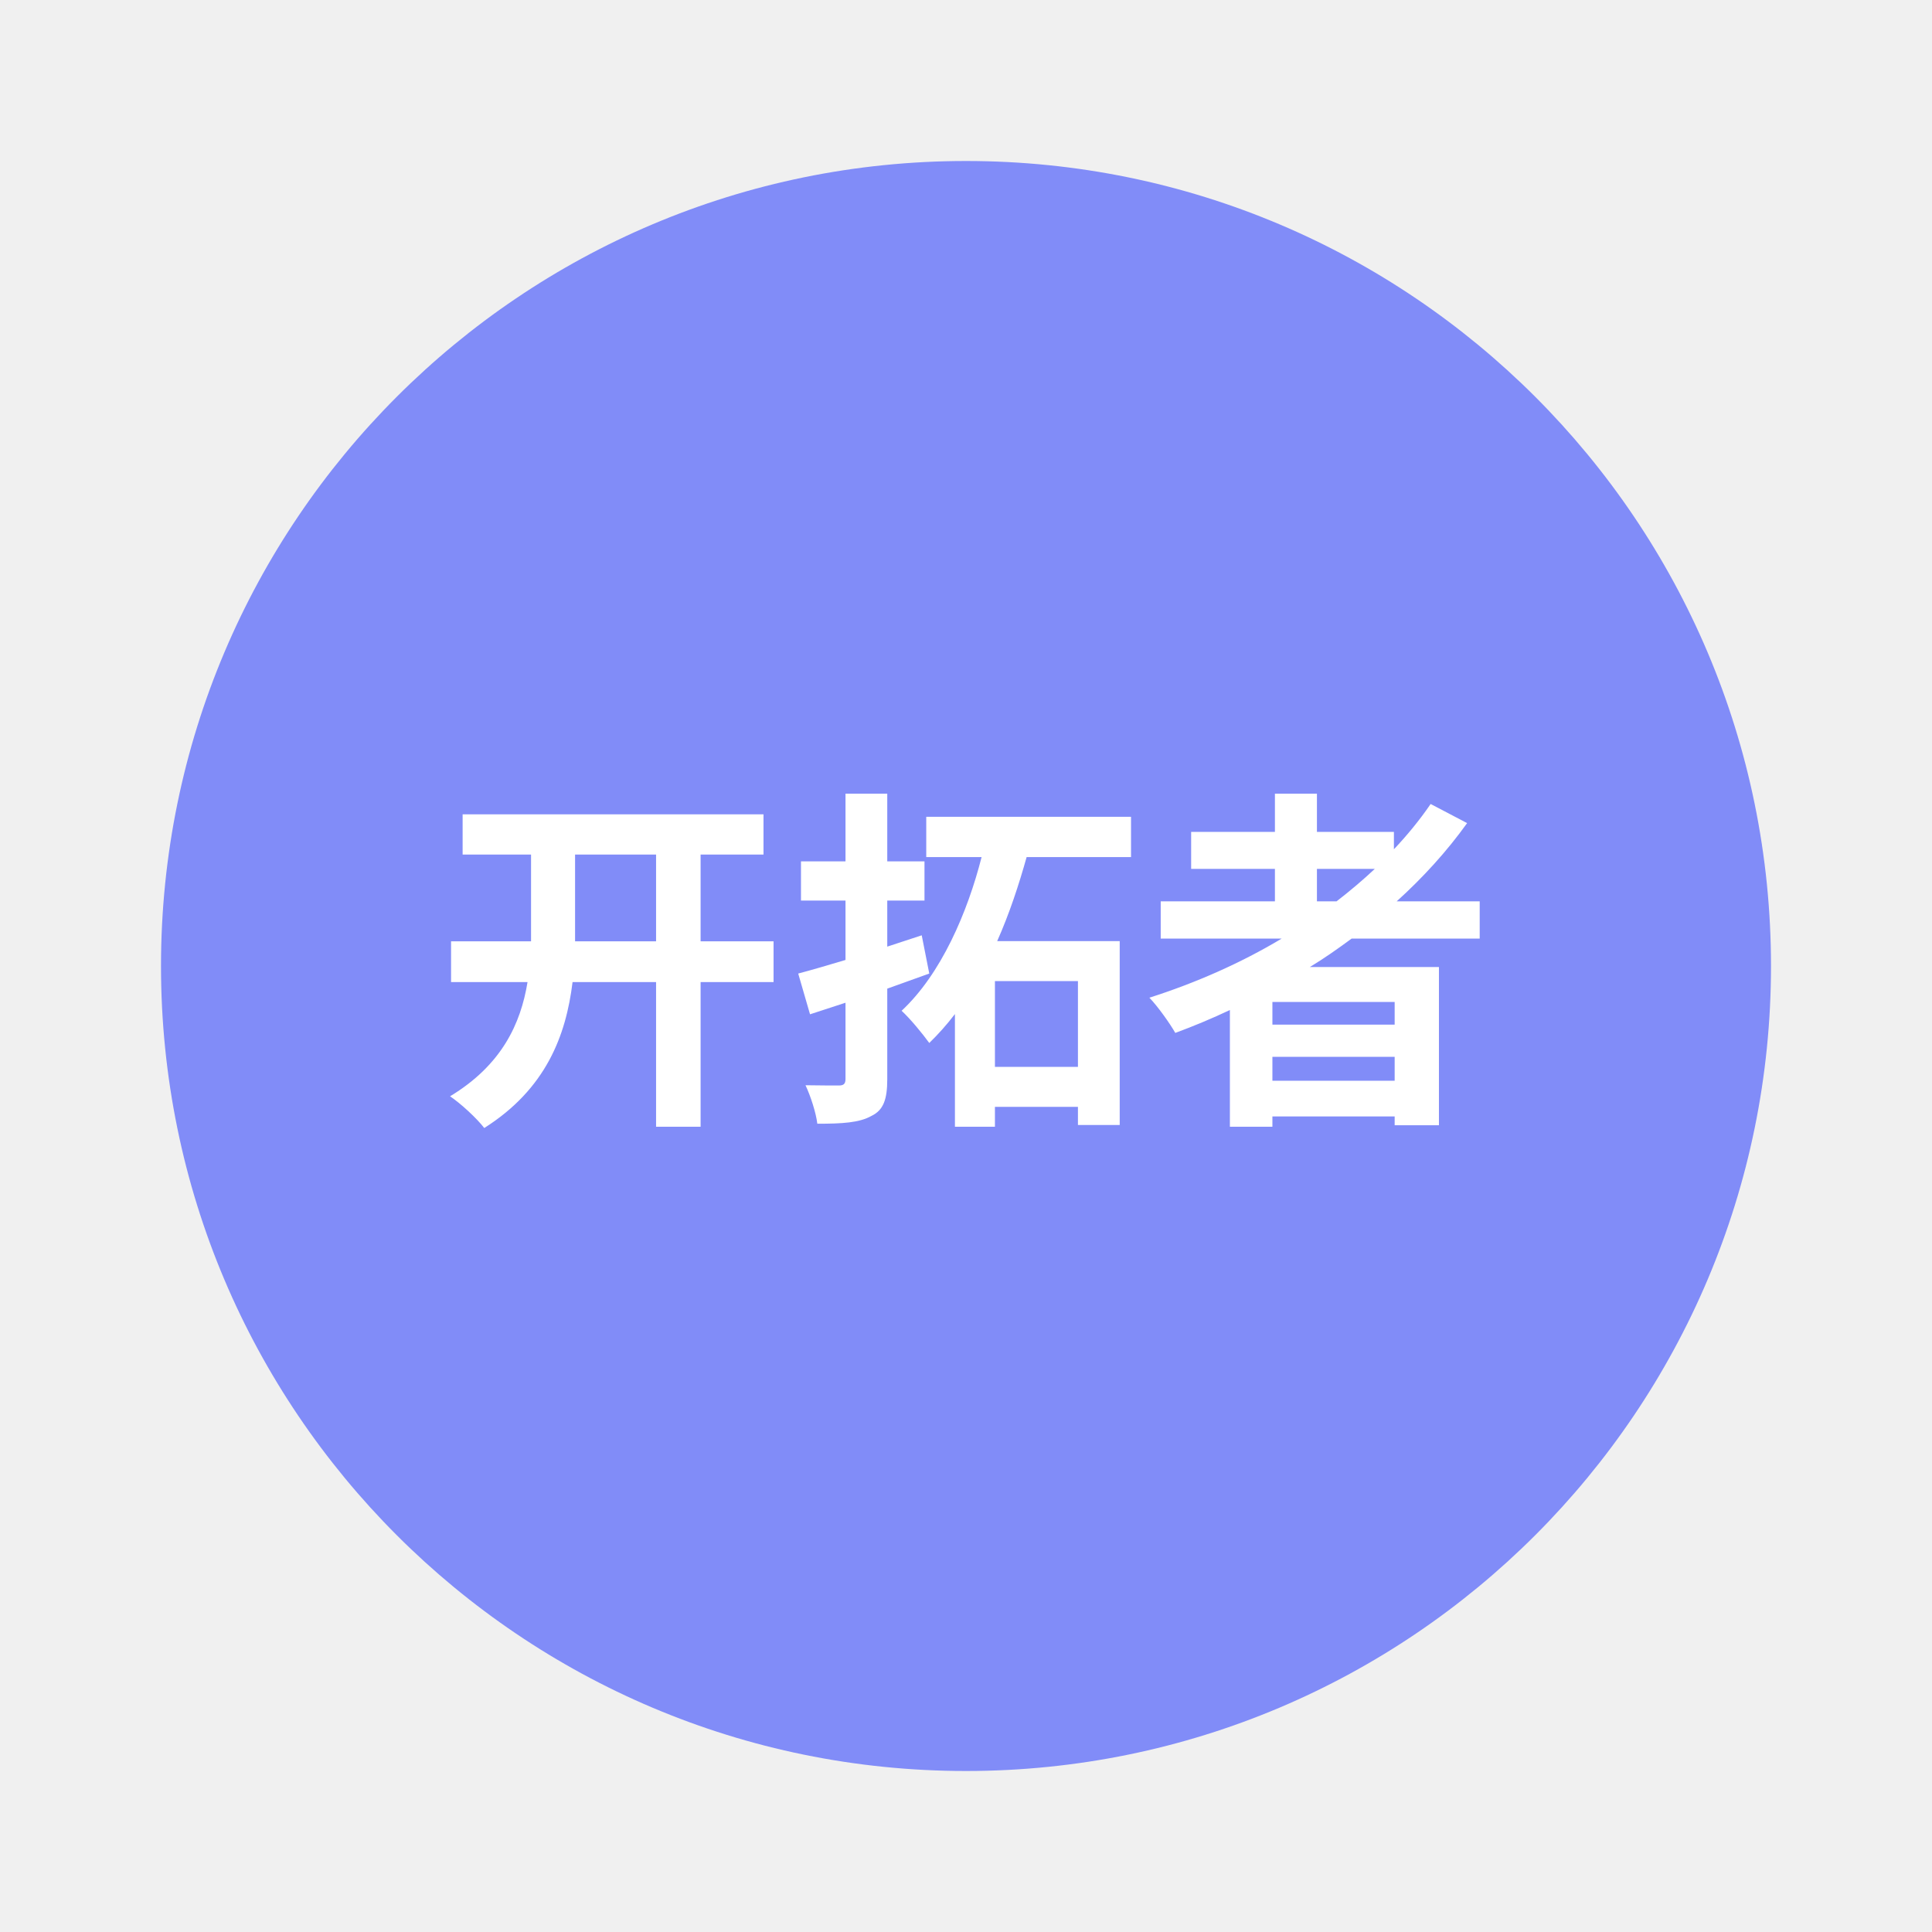
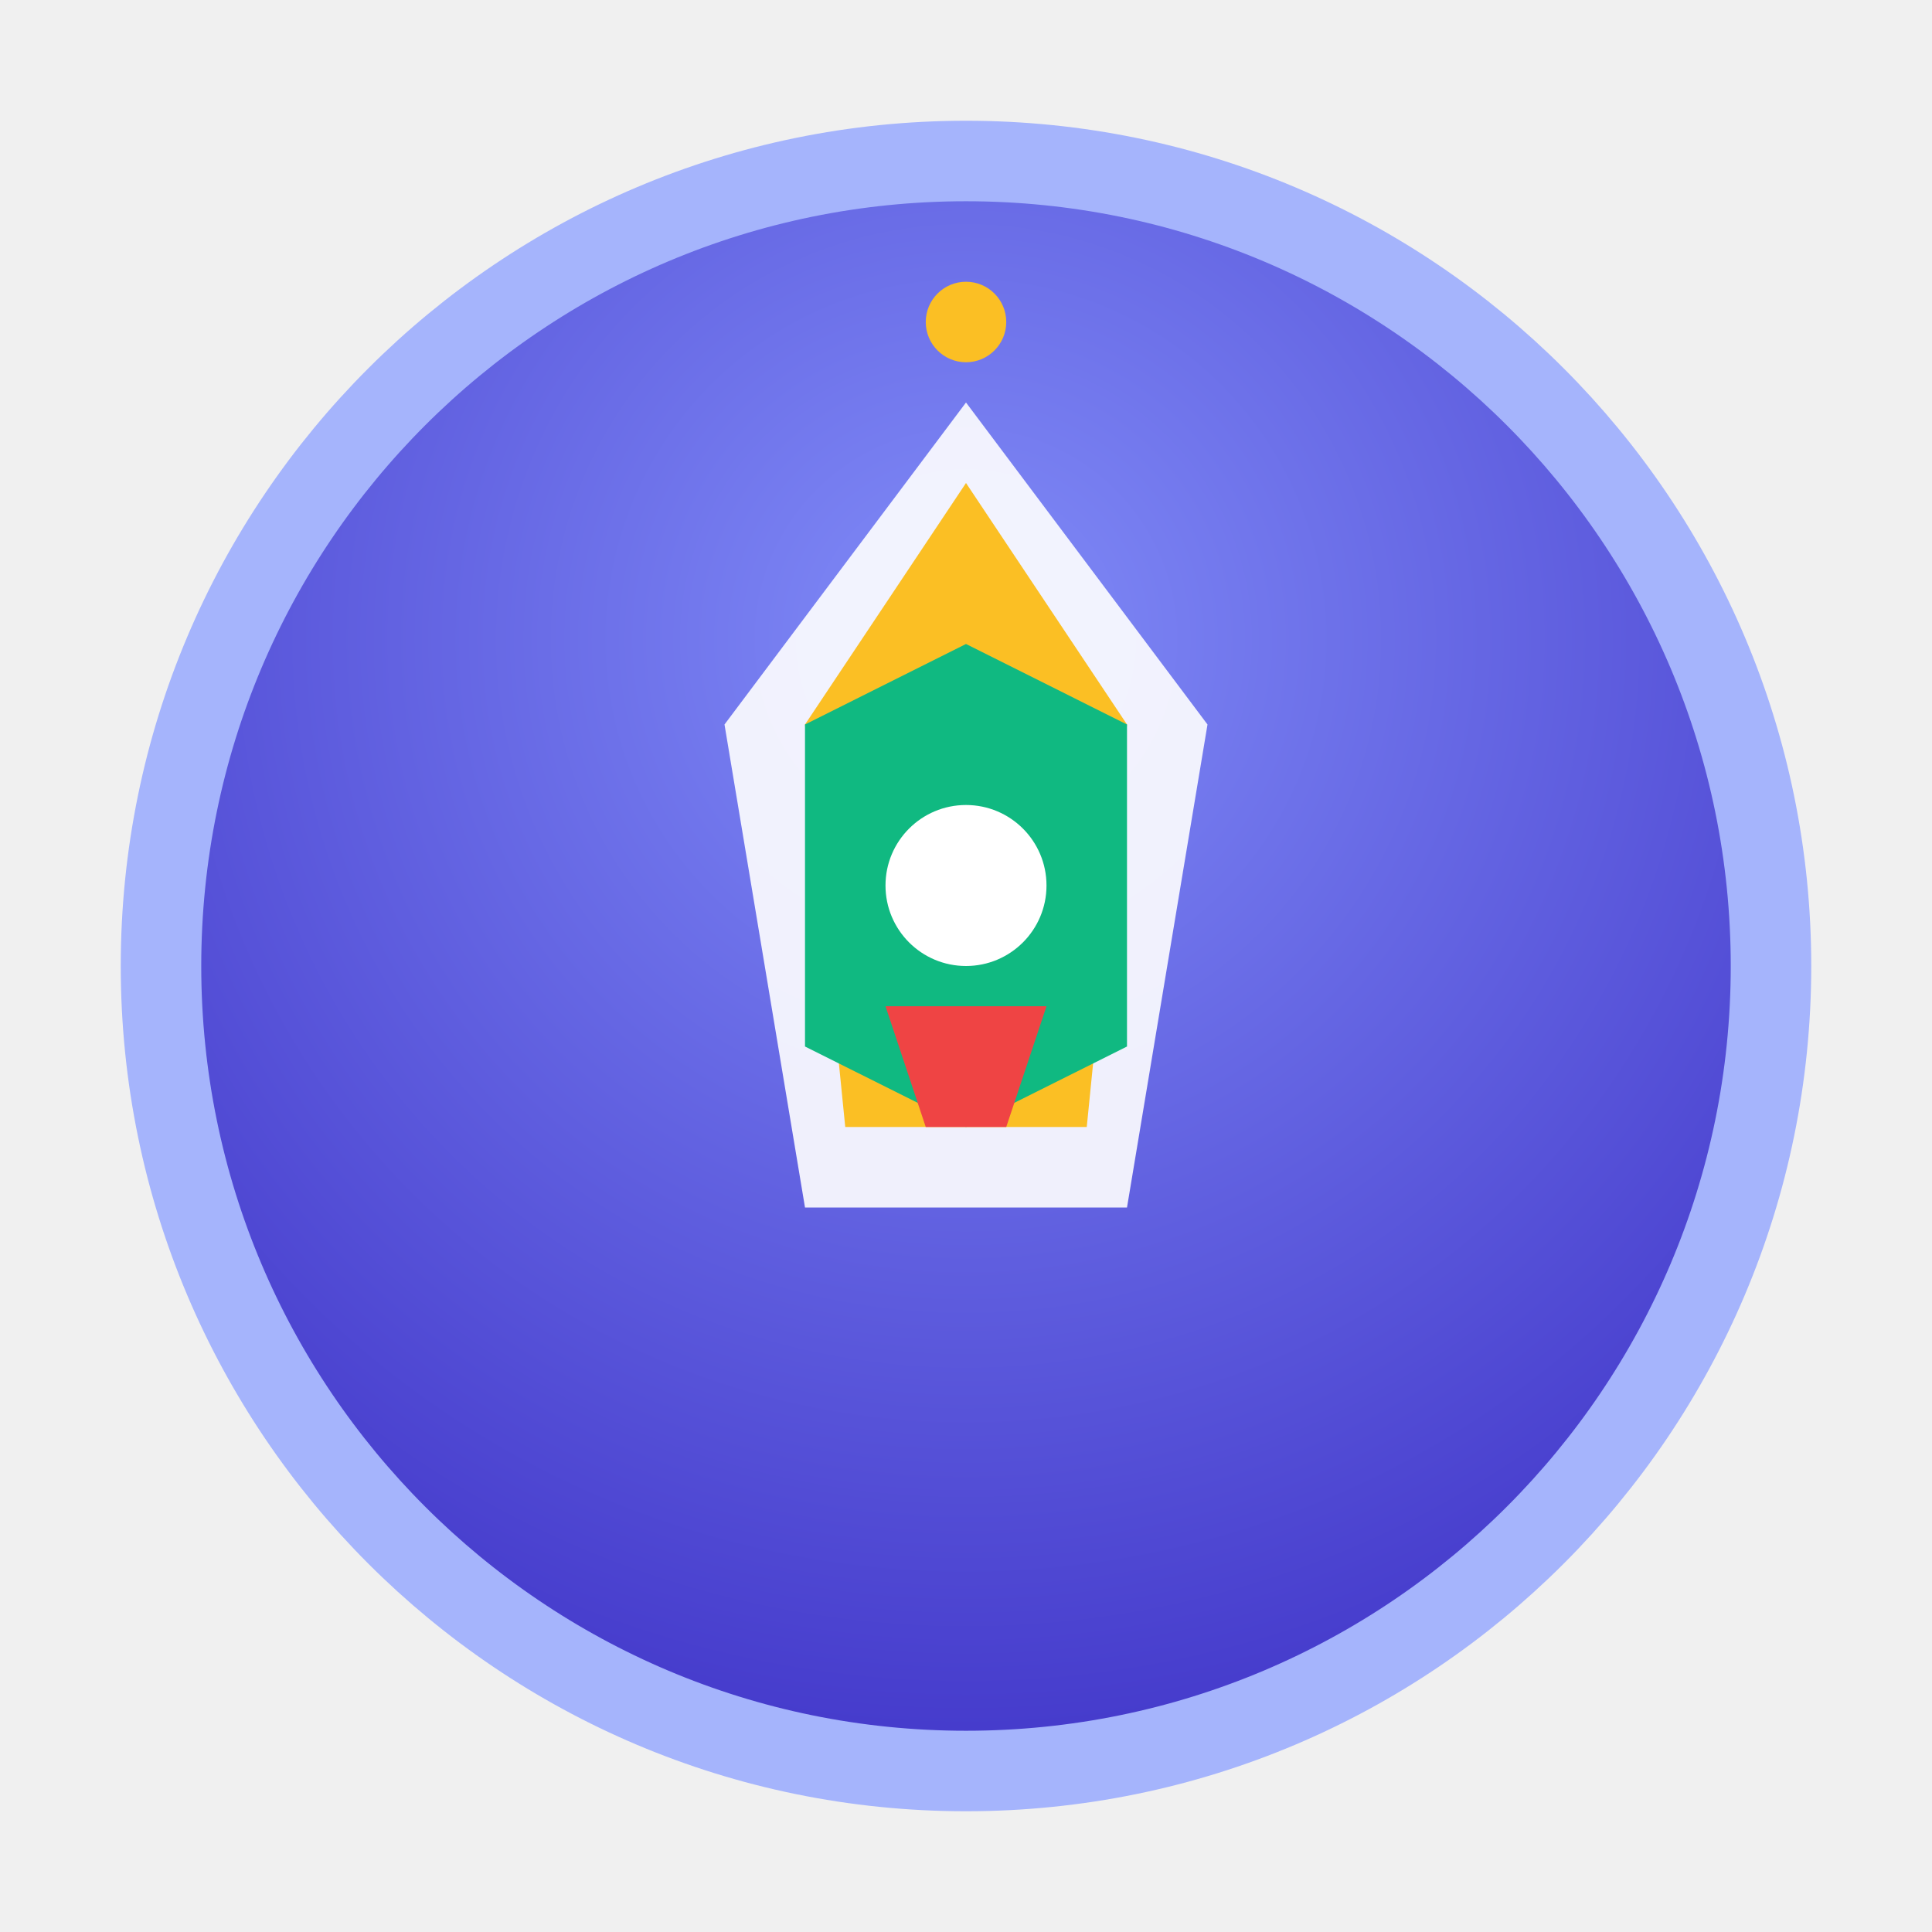
- <svg xmlns="http://www.w3.org/2000/svg" width="120px" height="120px" viewBox="0 0 120 120" version="1.1">
-   <g stroke="none" stroke-width="1" fill="none" fill-rule="evenodd">
-     <circle fill="#818cf8" cx="60" cy="60" r="50" />
-     <text font-family="Arial, sans-serif" font-size="22" font-weight="bold" fill="#FFFFFF" text-anchor="middle" x="60" y="68">开拓者</text>
-   </g>
+ <svg xmlns="http://www.w3.org/2000/svg" width="48" height="48" viewBox="0 0 48 48" fill="none">
+   <defs>
+     <radialGradient id="trailblazerGradient" cx="50%" cy="30%" r="70%">
+       <stop offset="0%" style="stop-color:#818cf8;stop-opacity:1" />
+       <stop offset="100%" style="stop-color:#4338ca;stop-opacity:1" />
+     </radialGradient>
+   </defs>
+   <circle cx="24" cy="24" r="20" fill="url(#trailblazerGradient)" stroke="#a5b4fc" stroke-width="2" />
+   <path d="M24 10l6 8-2 12h-8l-2-12z" fill="#ffffff" opacity="0.9" />
+   <path d="M24 12l4 6-1 10h-6l-1-10z" fill="#fbbf24" />
+   <path d="M20 18l4-2 4 2v8l-4 2-4-2z" fill="#10b981" />
+   <circle cx="24" cy="22" r="2" fill="#ffffff" />
+   <path d="M22 25h4l-1 3h-2z" fill="#ef4444" />
+   <circle cx="24" cy="8" r="1" fill="#fbbf24" />
</svg>
